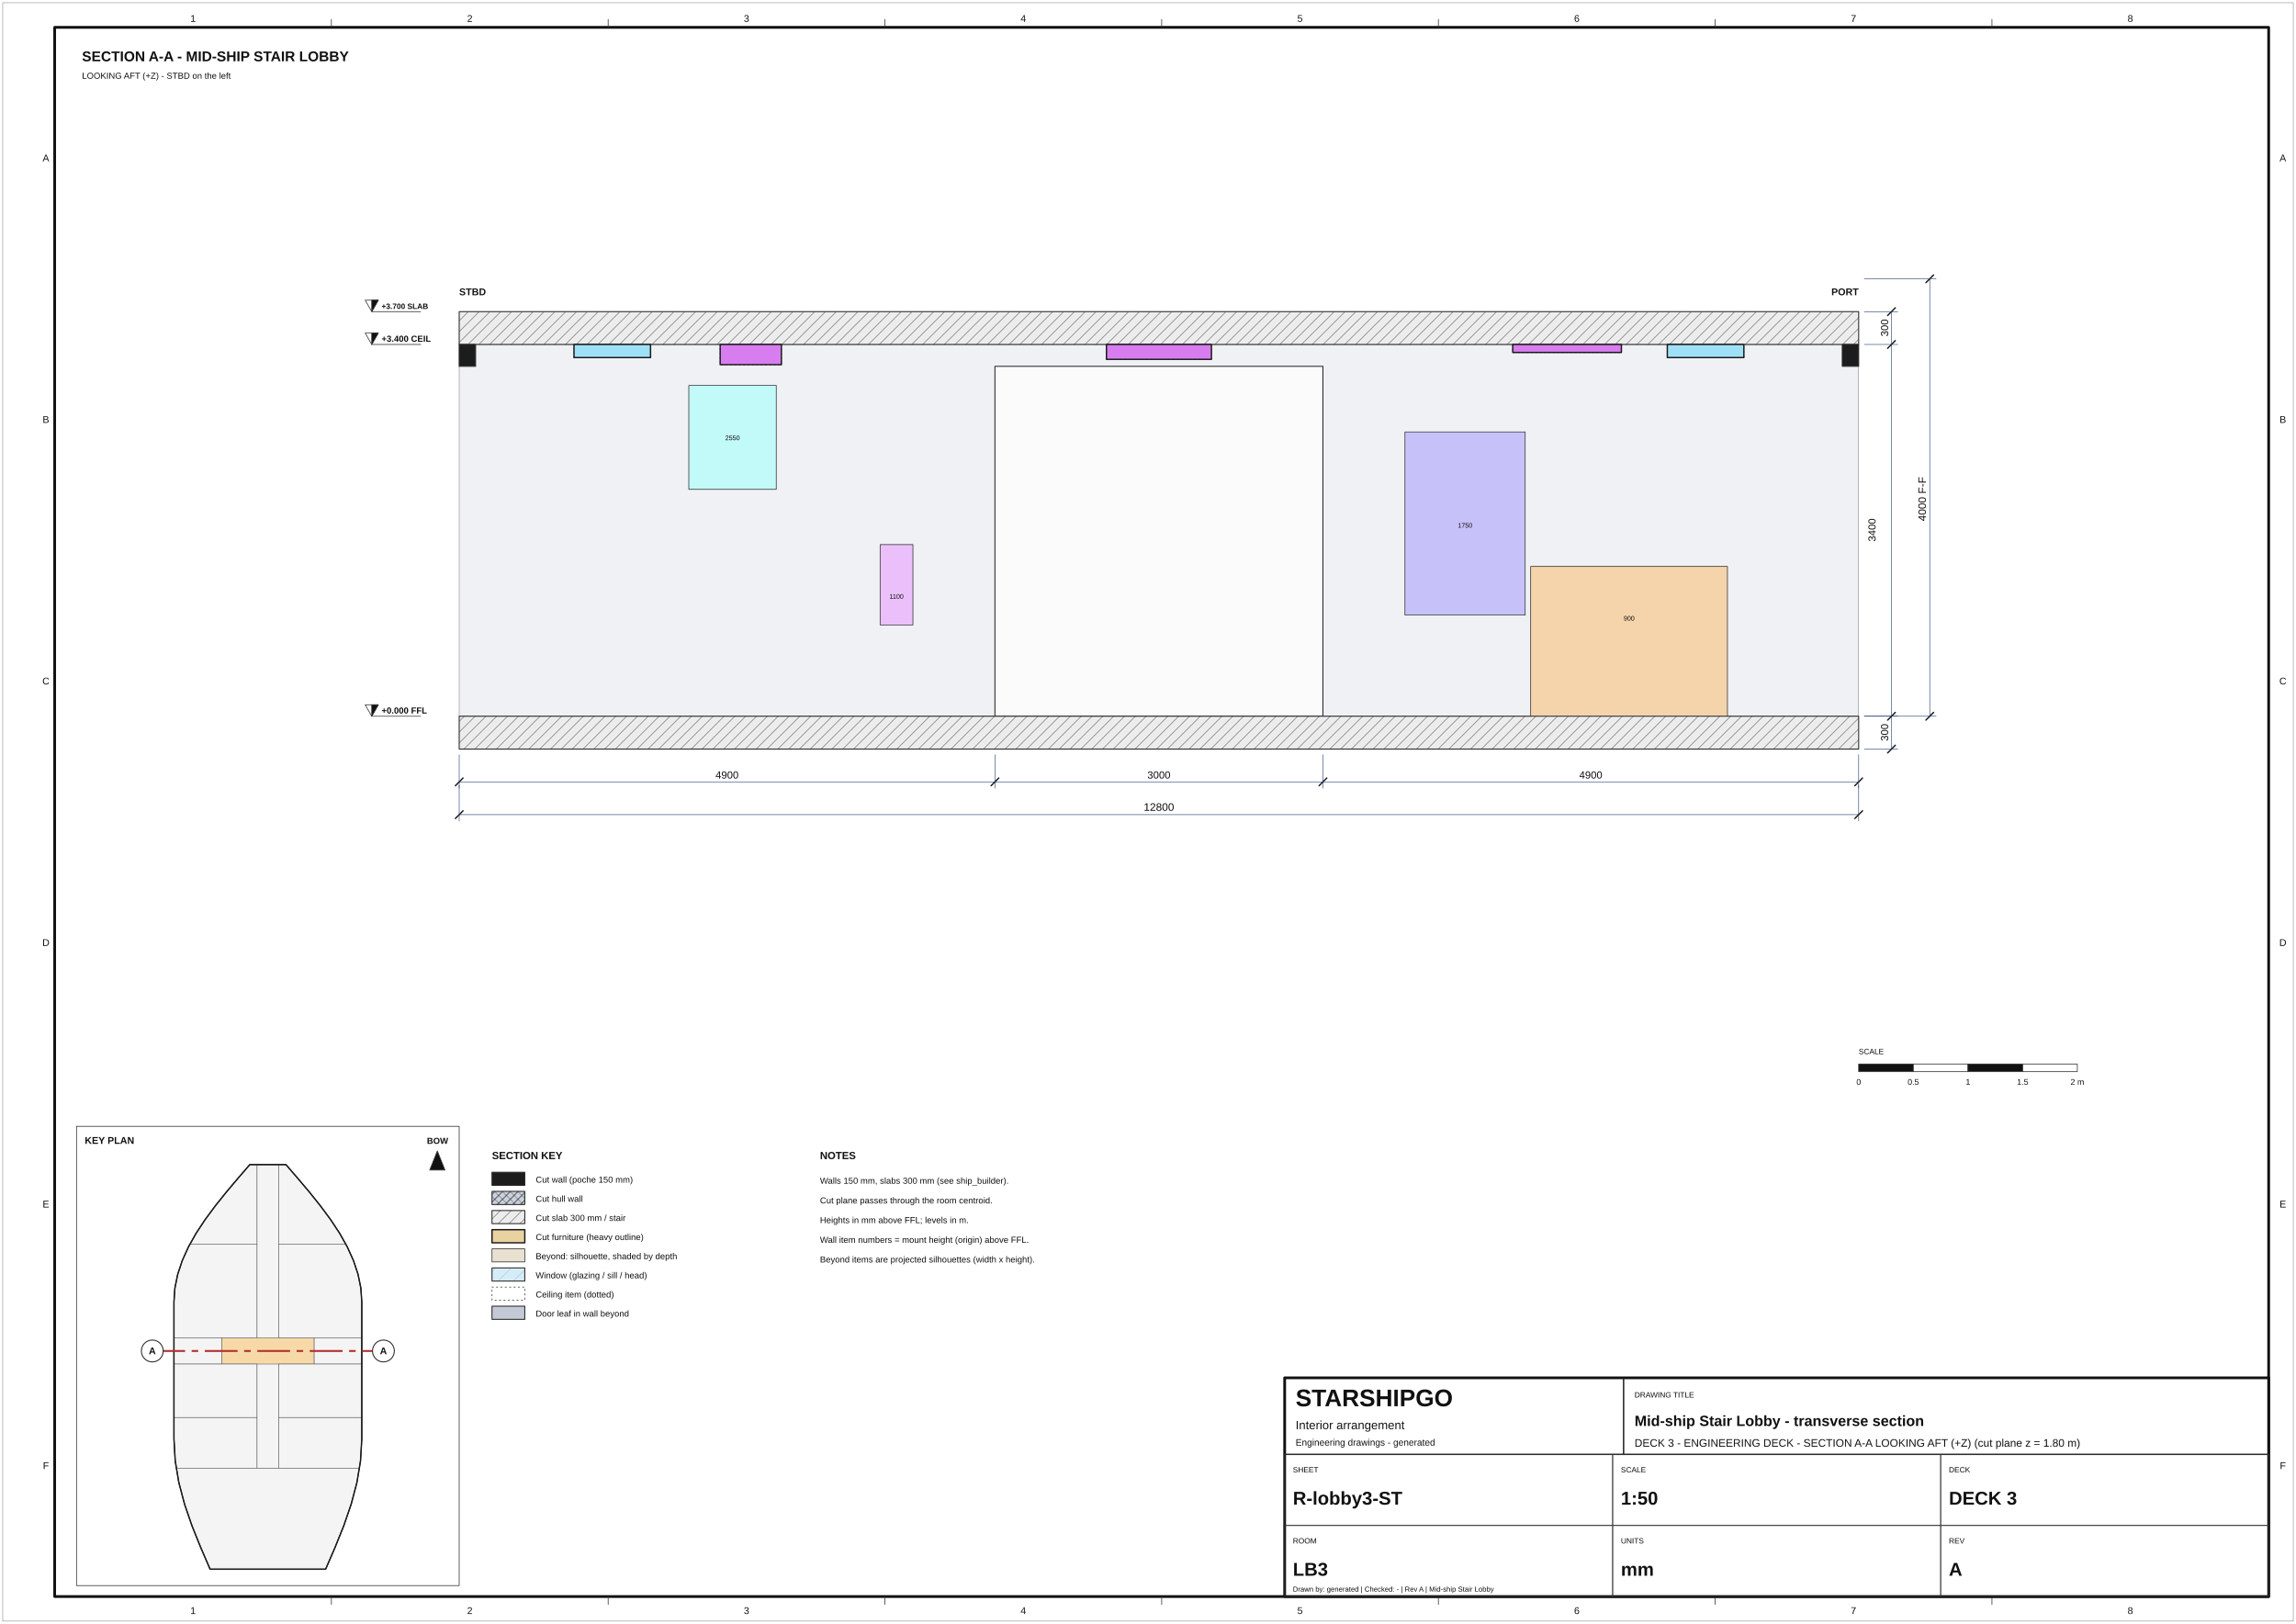
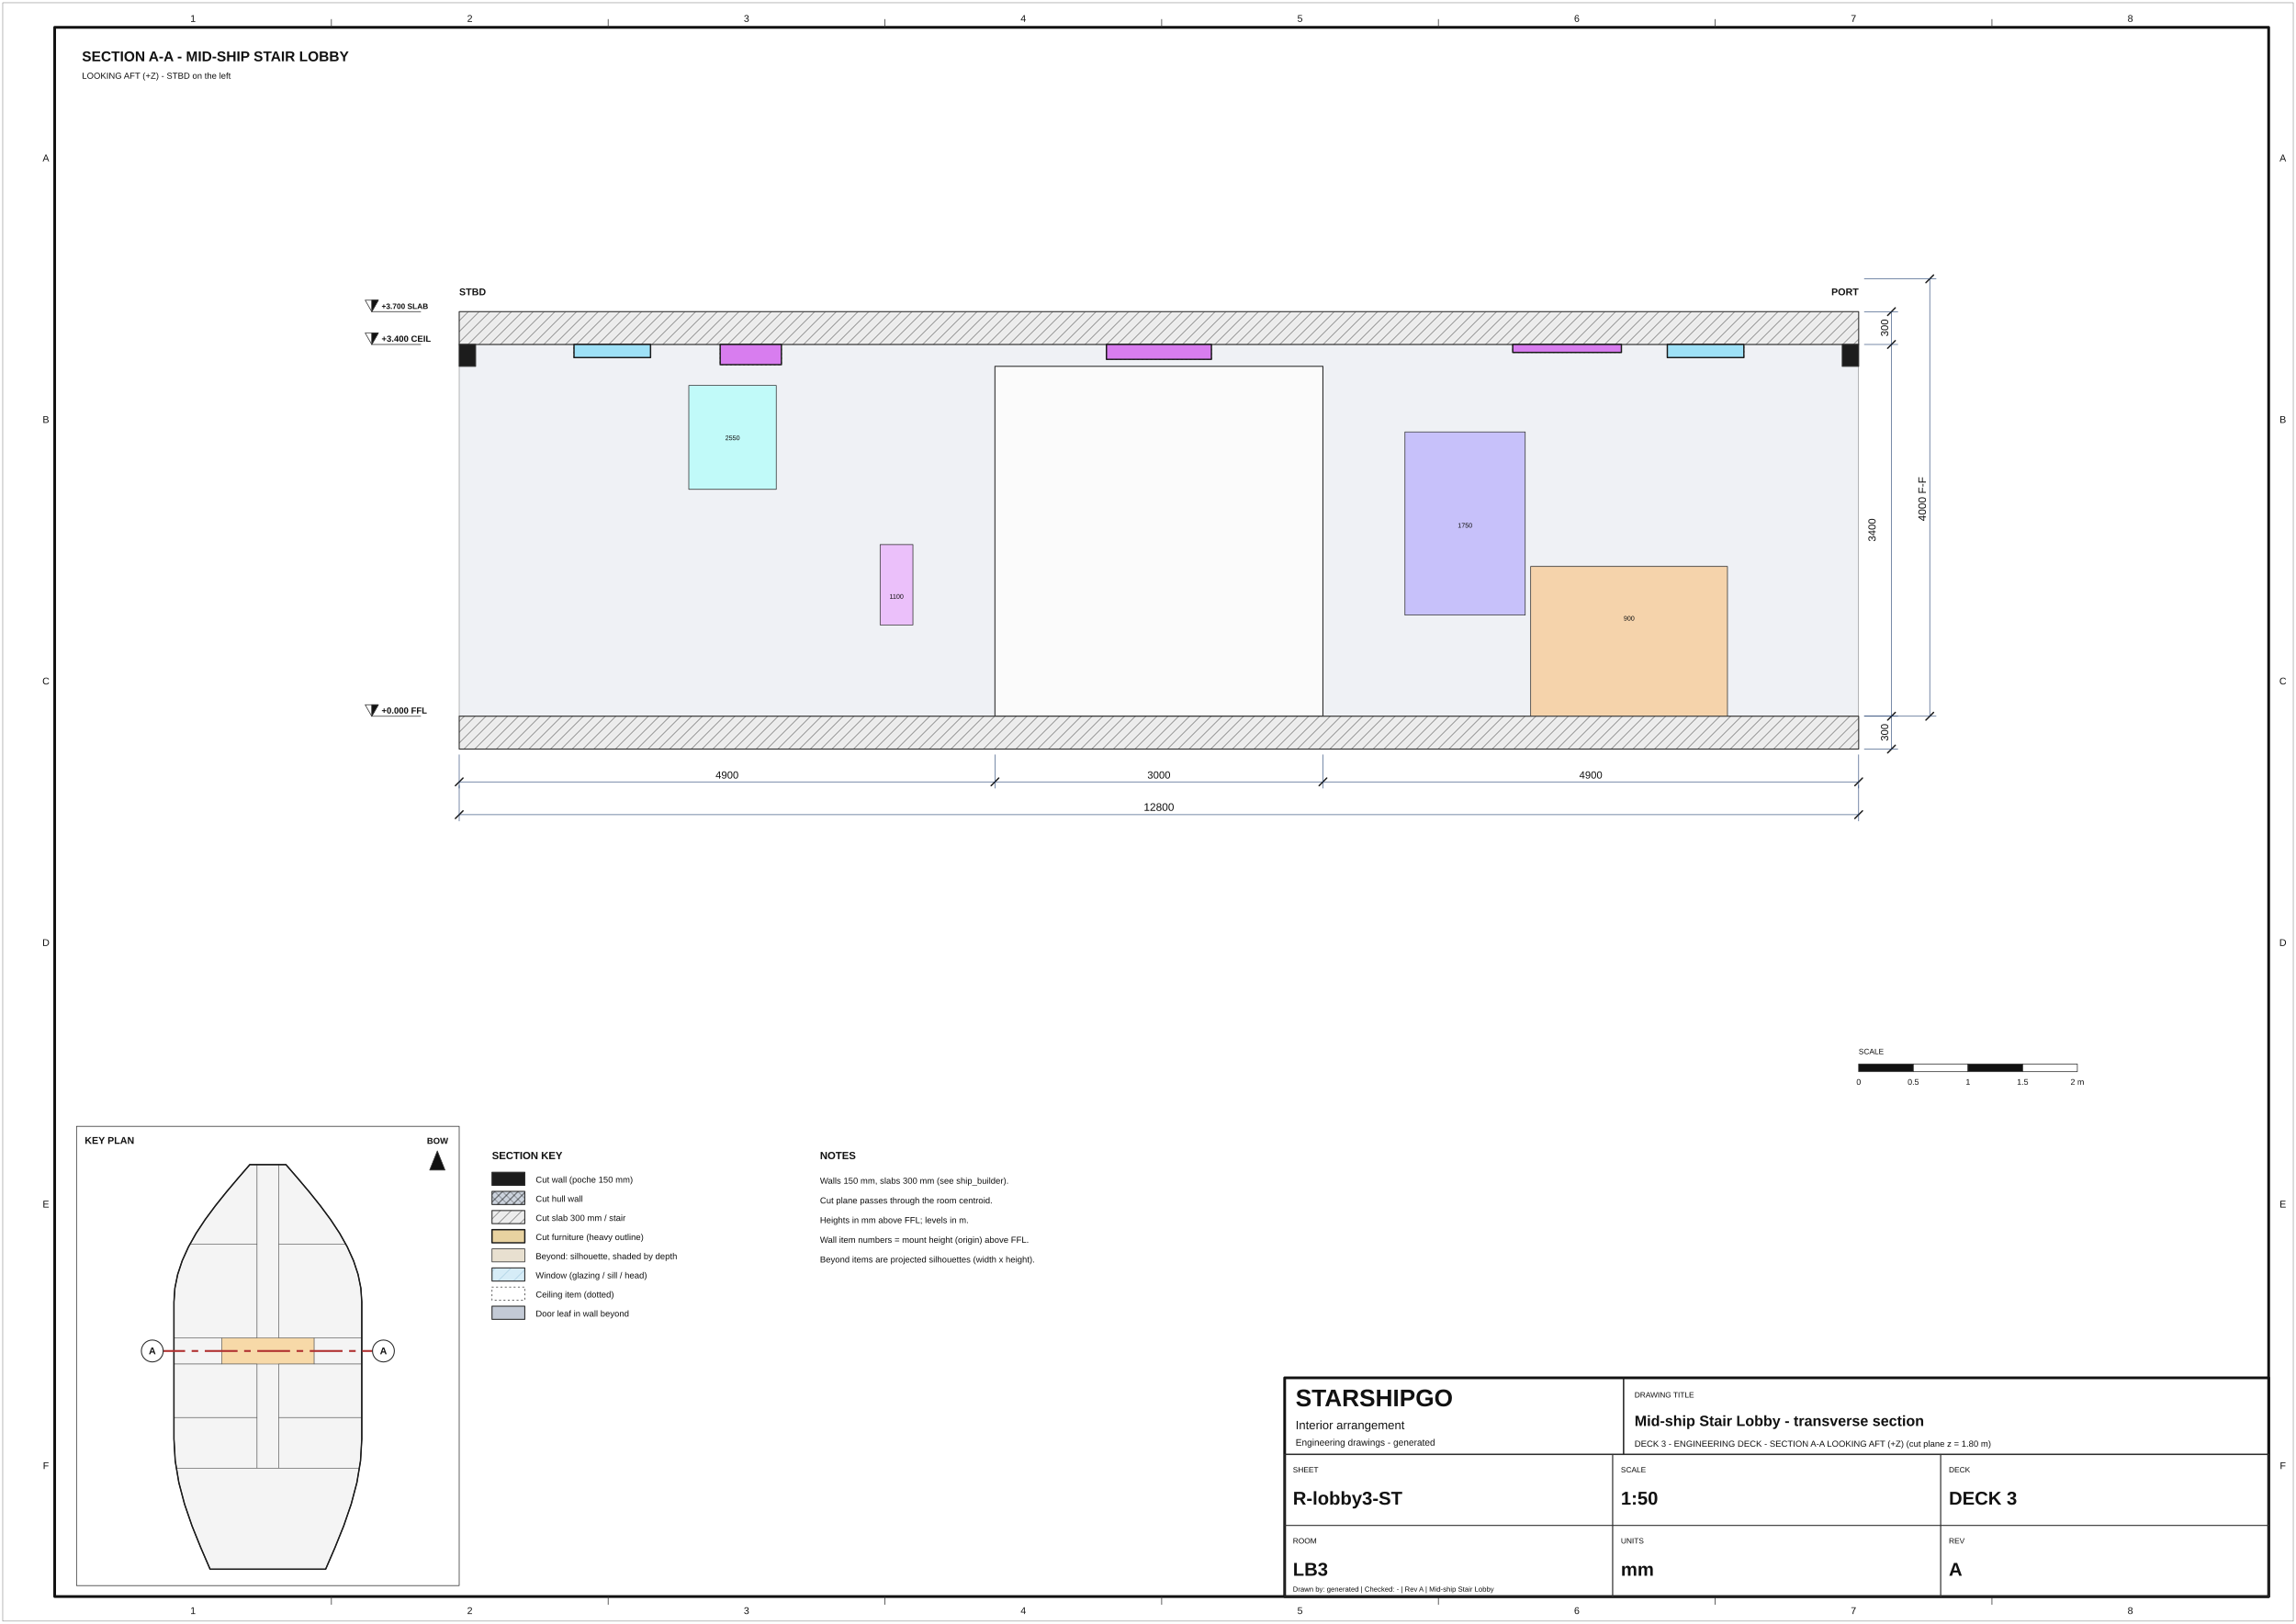
<svg xmlns="http://www.w3.org/2000/svg" width="420mm" height="297mm" viewBox="0 0 420 297">
  <style>
.t{font-family:Arial, Helvetica, 'DejaVu Sans', sans-serif;fill:#111}
.b{font-weight:bold}.i{font-style:italic}
.h{stroke:#111;stroke-width:.5;stroke-linejoin:round;stroke-linecap:round}
.m{stroke:#1a1a1a;stroke-width:.25;stroke-linejoin:round;stroke-linecap:round}
.n{stroke:#2a2a2a;stroke-width:.18;stroke-linejoin:round}
.f{stroke:#333;stroke-width:.13;stroke-linejoin:round}
.x{stroke:#555;stroke-width:.07}
.g{stroke:#9a9a9a;stroke-width:.1}
.gg{stroke:#c4c4c4;stroke-width:.08}
.d{stroke:#1d3c6e;stroke-width:.1}
.dsh{stroke:#222;stroke-width:.18;stroke-dasharray:1.6 .8}
.dot{stroke:#444;stroke-width:.14;stroke-dasharray:.25 .55;stroke-linecap:round}
.hid{stroke:#777;stroke-width:.12;stroke-dasharray:1 .7}
.cl{stroke:#b03030;stroke-width:.12;stroke-dasharray:5 1 1 1}
.cut{stroke:#b03030;stroke-width:.35;stroke-dasharray:6 1.2 1.2 1.2}
.red{stroke:#b03030;stroke-width:.13;stroke-dasharray:1.2 .7}
.none{stroke:none}
.halo{paint-order:stroke;stroke:#fff;stroke-width:.8;stroke-linejoin:round}
</style>
  <defs>
    <pattern id="hSlab" width="1.4" height="1.4" patternUnits="userSpaceOnUse" patternTransform="rotate(45)">
      <rect width="1.4" height="1.4" fill="#ececec" />
      <line x1="0" y1="0" x2="0" y2="1.4" stroke="#222" stroke-width=".13" />
    </pattern>
    <pattern id="hHull" width="1" height="1" patternUnits="userSpaceOnUse" patternTransform="rotate(45)">
      <rect width="1" height="1" fill="#c9d0da" />
      <line x1="0" y1="0" x2="0" y2="1" stroke="#111" stroke-width=".2" />
      <line x1="0" y1="0" x2="1" y2="0" stroke="#111" stroke-width=".1" />
    </pattern>
    <pattern id="hHole" width="1.6" height="1.6" patternUnits="userSpaceOnUse" patternTransform="rotate(-45)">
      <line x1="0" y1="0" x2="0" y2="1.6" stroke="#444" stroke-width=".12" />
    </pattern>
    <pattern id="hZone" width="1.8" height="1.8" patternUnits="userSpaceOnUse" patternTransform="rotate(45)">
      <line x1="0" y1="0" x2="0" y2="1.8" stroke="#d08080" stroke-width=".1" />
    </pattern>
    <pattern id="hPlen" width="1.6" height="1.6" patternUnits="userSpaceOnUse">
      <circle cx=".4" cy=".4" r=".12" fill="#888" />
      <circle cx="1.2" cy="1.2" r=".12" fill="#888" />
    </pattern>
    <pattern id="hGlass" width="2" height="2" patternUnits="userSpaceOnUse" patternTransform="rotate(45)">
      <rect width="2" height="2" fill="#d6ecf7" />
      <line x1="0" y1="0" x2="0" y2="2" stroke="#5a9abb" stroke-width=".08" />
    </pattern>
    <pattern id="hFloor" width="1.2" height="1.2" patternUnits="userSpaceOnUse" patternTransform="rotate(-45)">
      <rect width="1.2" height="1.2" fill="#f2f2f2" />
      <line x1="0" y1="0" x2="0" y2="1.2" stroke="#555" stroke-width=".1" />
    </pattern>
  </defs>
  <rect x="0" y="0" width="420" height="297" fill="#ffffff" />
  <text x="15" y="11.2" font-size="2.6" class="t b">SECTION A-A - MID-SHIP STAIR LOBBY</text>
  <text x="15" y="14.4" font-size="1.6" class="t" fill="#555">LOOKING AFT (+Z)  -  STBD on the left</text>
  <clipPath id="clipA">
    <rect x="83.7" y="56.7" width="256.6" height="80.6" />
  </clipPath>
  <g clip-path="url(#clipA)">
    <polygon points="84,63 340,63 340,131 84,131" class="x" fill="#eff1f5" />
    <polygon points="182,67 242,67 242,131 182,131" class="n" fill="#fbfbfb" />
    <polygon points="126,70.5 142,70.5 142,89.5 126,89.5" class="f" fill="#c1faf9" />
    <polygon points="257,79 279,79 279,112.5 257,112.5" class="f" fill="#c7c1fa" />
    <polygon points="161,99.6 167,99.6 167,114.3 161,114.3" class="f" fill="#ebc0fa" />
    <polygon points="280,103.6 316,103.6 316,131.2 280,131.2" class="f" fill="#f5d3ab" />
    <polygon points="276.72,63 296.6,63 296.6,64.46 276.72,64.46" class="dot" fill="none" />
    <polygon points="202.4,63 221.6,63 221.6,65.72 202.4,65.72" class="dot" fill="none" />
    <polygon points="131.74,63 142.94,63 142.94,66.7 131.74,66.7" class="dot" fill="none" />
    <polygon points="305,63 319,63 319,65.4 305,65.4" class="dot" fill="none" />
    <polygon points="105,63 119,63 119,65.4 105,65.4" class="dot" fill="none" />
    <polygon points="84,131 340,131 340,137 84,137" class="n" fill="url(#hSlab)" />
    <polygon points="84,57 340,57 340,63 84,63" class="n" fill="url(#hSlab)" />
    <polygon points="84,63 87,63 87,67 84,67" class="n" fill="#1c1c1c" />
    <polygon points="337,63 340,63 340,67 337,67" class="n" fill="#1c1c1c" />
    <polygon points="131.74,63 142.94,63 142.94,66.7 131.74,66.7" class="m" fill="#d87def" />
    <polygon points="202.4,63 221.6,63 221.6,65.72 202.4,65.72" class="m" fill="#d87def" />
    <polygon points="305,63 319,63 319,65.4 305,65.4" class="m" fill="#9ee1f7" />
    <polygon points="105,63 119,63 119,65.4 105,65.4" class="m" fill="#9ee1f7" />
    <polygon points="276.72,63 296.6,63 296.6,64.46 276.72,64.46" class="m" fill="#d87def" />
  </g>
  <text x="298" y="113.5" font-size="1.2" class="t" text-anchor="middle" fill="#444">900</text>
  <text x="268" y="96.5" font-size="1.2" class="t" text-anchor="middle" fill="#444">1750</text>
  <text x="134" y="80.5" font-size="1.2" class="t" text-anchor="middle" fill="#444">2550</text>
  <text x="164" y="109.5" font-size="1.2" class="t" text-anchor="middle" fill="#444">1100</text>
  <text x="84" y="54" font-size="1.8" class="t b">STBD</text>
  <text x="340" y="54" font-size="1.8" class="t b" text-anchor="end">PORT</text>
  <line x1="346" y1="137" x2="346" y2="57" class="d" />
  <line x1="345.3" y1="137.7" x2="346.7" y2="136.3" class="m" />
  <line x1="341" y1="137" x2="347.2" y2="137" class="d" />
  <line x1="345.3" y1="131.7" x2="346.7" y2="130.3" class="m" />
  <line x1="341" y1="131" x2="347.2" y2="131" class="d" />
  <line x1="345.3" y1="63.7" x2="346.7" y2="62.3" class="m" />
  <line x1="341" y1="63" x2="347.2" y2="63" class="d" />
  <line x1="345.3" y1="57.7" x2="346.7" y2="56.3" class="m" />
  <line x1="341" y1="57" x2="347.2" y2="57" class="d" />
  <text x="345.4" y="135.54" font-size="1.9" class="t" transform="rotate(-90 345.4 135.54)">300</text>
  <text x="343.1" y="99.05" font-size="1.9" class="t" transform="rotate(-90 343.1 99.05)">3400</text>
  <text x="345.4" y="61.54" font-size="1.9" class="t" transform="rotate(-90 345.4 61.54)">300</text>
  <line x1="353" y1="51" x2="353" y2="131" class="d" />
  <line x1="352.3" y1="51.7" x2="353.7" y2="50.3" class="m" />
  <line x1="352.3" y1="131.7" x2="353.7" y2="130.3" class="m" />
  <line x1="341" y1="51" x2="354.2" y2="51" class="d" />
  <line x1="341" y1="131" x2="354.2" y2="131" class="d" />
  <text x="352.3" y="95.32" font-size="2" class="t" transform="rotate(-90 352.3 95.32)">4000 F-F</text>
  <line x1="68" y1="131" x2="77" y2="131" class="f" />
  <polygon points="68,131 66.8,128.9 69.2,128.9" class="f" fill="#fff" />
  <polygon points="68,131 69.2,128.9 68,128.9" class="f" fill="#111" />
  <text x="69.8" y="130.5" font-size="1.6" class="t b">+0.000 FFL</text>
  <line x1="68" y1="63" x2="77" y2="63" class="f" />
  <polygon points="68,63 66.8,60.9 69.2,60.9" class="f" fill="#fff" />
  <polygon points="68,63 69.2,60.9 68,60.9" class="f" fill="#111" />
  <text x="69.8" y="62.5" font-size="1.6" class="t b">+3.400 CEIL</text>
  <line x1="68" y1="57" x2="77" y2="57" class="f" />
  <polygon points="68,57 66.8,54.9 69.2,54.9" class="f" fill="#fff" />
  <polygon points="68,57 69.2,54.9 68,54.9" class="f" fill="#111" />
  <text x="69.8" y="56.5" font-size="1.4" class="t b">+3.700 SLAB</text>
  <line x1="84" y1="143" x2="340" y2="143" class="d" />
  <line x1="83.3" y1="143.7" x2="84.7" y2="142.3" class="m" />
  <line x1="84" y1="138" x2="84" y2="144.2" class="d" />
  <line x1="181.3" y1="143.7" x2="182.7" y2="142.3" class="m" />
  <line x1="182" y1="138" x2="182" y2="144.2" class="d" />
  <line x1="241.3" y1="143.7" x2="242.7" y2="142.3" class="m" />
  <line x1="242" y1="138" x2="242" y2="144.2" class="d" />
  <line x1="339.3" y1="143.7" x2="340.7" y2="142.3" class="m" />
  <line x1="340" y1="138" x2="340" y2="144.2" class="d" />
  <text x="133" y="142.4" font-size="1.9" class="t" text-anchor="middle">4900</text>
  <text x="212" y="142.4" font-size="1.9" class="t" text-anchor="middle">3000</text>
  <text x="291" y="142.4" font-size="1.9" class="t" text-anchor="middle">4900</text>
  <line x1="84" y1="149" x2="340" y2="149" class="d" />
  <line x1="83.3" y1="149.7" x2="84.7" y2="148.3" class="m" />
  <line x1="339.3" y1="149.7" x2="340.7" y2="148.3" class="m" />
  <line x1="84" y1="143.6" x2="84" y2="150.2" class="d" />
  <line x1="340" y1="143.6" x2="340" y2="150.2" class="d" />
  <text x="212" y="148.3" font-size="2" class="t" text-anchor="middle">12800</text>
  <text x="340" y="192.8" font-size="1.4" class="t" fill="#666">SCALE</text>
  <rect x="340" y="194.6" width="10" height="1.4" class="f" fill="#111" />
  <rect x="350" y="194.6" width="10" height="1.4" class="f" fill="#fff" />
  <rect x="360" y="194.6" width="10" height="1.4" class="f" fill="#111" />
  <rect x="370" y="194.6" width="10" height="1.4" class="f" fill="#fff" />
  <text x="340" y="198.4" font-size="1.5" class="t" text-anchor="middle">0</text>
  <text x="350" y="198.4" font-size="1.5" class="t" text-anchor="middle">0.5</text>
  <text x="360" y="198.4" font-size="1.5" class="t" text-anchor="middle">1</text>
  <text x="370" y="198.4" font-size="1.5" class="t" text-anchor="middle">1.5</text>
  <text x="380" y="198.4" font-size="1.5" class="t" text-anchor="middle">2 m</text>
  <rect x="14" y="206" width="70" height="84" class="f" fill="none" />
  <text x="15.5" y="209.2" font-size="1.8" class="t b">KEY PLAN</text>
  <polygon points="52.3,213 54.47,215.51 56.59,218.02 58.6,220.53 60.46,223.04 62.12,225.55 63.53,228.06 64.67,230.58 65.5,233.09 66.01,235.6 66.18,238.11 66.18,263.21 65.95,267.18 65.29,271.14 64.24,275.11 62.88,279.07 61.28,283.04 59.57,287 38.43,287 36.72,283.04 35.12,279.07 33.76,275.11 32.71,271.14 32.05,267.18 31.82,263.21 31.82,238.11 31.99,235.6 32.5,233.09 33.33,230.58 34.47,228.06 35.88,225.55 37.54,223.04 39.4,220.53 41.41,218.02 43.53,215.51 45.7,213" class="n" fill="#f4f4f4" />
  <polygon points="47.02,213 50.98,213 50.98,244.71 47.02,244.71" class="x" fill="none" />
  <polygon points="47.02,249.47 50.98,249.47 50.98,268.5 47.02,268.5" class="x" fill="none" />
  <polygon points="40.54,244.71 57.46,244.71 57.46,249.47 40.54,249.47" class="x" fill="#f7d9a8" />
  <polygon points="31.82,244.71 40.54,244.71 40.54,249.47 31.82,249.47" class="x" fill="none" />
  <polygon points="57.46,244.71 66.18,244.71 66.18,249.47 57.46,249.47" class="x" fill="none" />
  <polygon points="35.88,225.55 37.54,223.04 39.4,220.53 41.41,218.02 43.53,215.51 45.7,213 47.02,213 47.02,227.54 34.77,227.54" class="x" fill="none" />
  <polygon points="31.82,238.11 31.99,235.6 32.5,233.09 33.33,230.58 34.47,228.06 34.77,227.54 47.02,227.54 47.02,244.71 31.82,244.71" class="x" fill="none" />
  <polygon points="50.98,213 52.3,213 54.47,215.51 56.59,218.02 58.6,220.53 60.46,223.04 62.12,225.55 63.23,227.54 50.98,227.54" class="x" fill="none" />
  <polygon points="50.98,227.54 63.23,227.54 63.53,228.06 64.67,230.58 65.5,233.09 66.01,235.6 66.18,238.11 66.18,244.71 50.98,244.71" class="x" fill="none" />
  <polygon points="31.82,249.47 47.02,249.47 47.02,259.25 31.82,259.25" class="x" fill="none" />
  <polygon points="32.05,267.18 31.82,263.21 31.82,259.25 47.02,259.25 47.02,268.5 32.27,268.5" class="x" fill="none" />
  <polygon points="50.98,249.47 66.18,249.47 66.18,259.25 50.98,259.25" class="x" fill="none" />
  <polygon points="50.98,259.25 66.18,259.25 66.18,263.21 65.95,267.18 65.73,268.5 50.98,268.5" class="x" fill="none" />
  <polygon points="36.72,283.04 35.12,279.07 33.76,275.11 32.71,271.14 32.27,268.5 65.73,268.5 65.29,271.14 64.24,275.11 62.88,279.07 61.28,283.04 59.57,287 38.43,287" class="x" fill="none" />
  <polygon points="52.3,213 54.47,215.51 56.59,218.02 58.6,220.53 60.46,223.04 62.12,225.55 63.53,228.06 64.67,230.58 65.5,233.09 66.01,235.6 66.18,238.11 66.18,263.21 65.95,267.18 65.29,271.14 64.24,275.11 62.88,279.07 61.28,283.04 59.57,287 38.43,287 36.72,283.04 35.12,279.07 33.76,275.11 32.71,271.14 32.05,267.18 31.82,263.21 31.82,238.11 31.99,235.6 32.5,233.09 33.33,230.58 34.47,228.06 35.88,225.55 37.54,223.04 39.4,220.53 41.41,218.02 43.53,215.51 45.7,213" class="m" fill="none" />
  <line x1="27.86" y1="247.09" x2="70.14" y2="247.09" class="cut" />
  <circle cx="27.86" cy="247.09" r="2" class="n" fill="#fff" />
  <text x="27.86" y="247.69" font-size="1.8" class="t b" text-anchor="middle">A</text>
  <circle cx="70.14" cy="247.09" r="2" class="n" fill="#fff" />
  <text x="70.14" y="247.69" font-size="1.8" class="t b" text-anchor="middle">A</text>
  <text x="82" y="209.2" font-size="1.6" class="t b" text-anchor="end">BOW</text>
  <polygon points="80,210.5 81.4,214 78.6,214" class="f" fill="#111" />
  <text x="90" y="212" font-size="1.9" class="t b">SECTION KEY</text>
  <rect x="90" y="214.4" width="6" height="2.4" class="n" fill="#1c1c1c" />
  <text x="98" y="216.3" font-size="1.6" class="t">Cut wall (poche 150 mm)</text>
  <rect x="90" y="217.9" width="6" height="2.4" class="n" fill="url(#hHull)" />
  <text x="98" y="219.8" font-size="1.6" class="t">Cut hull wall</text>
  <rect x="90" y="221.4" width="6" height="2.4" class="n" fill="url(#hSlab)" />
  <text x="98" y="223.3" font-size="1.6" class="t">Cut slab 300 mm / stair</text>
  <rect x="90" y="224.9" width="6" height="2.4" class="m" fill="#e8d2a0" />
  <text x="98" y="226.8" font-size="1.6" class="t">Cut furniture (heavy outline)</text>
  <rect x="90" y="228.4" width="6" height="2.4" class="f" fill="#e8e0d0" />
  <text x="98" y="230.3" font-size="1.6" class="t">Beyond: silhouette, shaded by depth</text>
  <rect x="90" y="231.9" width="6" height="2.4" class="n" fill="url(#hGlass)" />
  <text x="98" y="233.8" font-size="1.6" class="t">Window (glazing / sill / head)</text>
  <rect x="90" y="235.4" width="6" height="2.4" class="dot" fill="none" />
  <text x="98" y="237.3" font-size="1.6" class="t">Ceiling item (dotted)</text>
  <rect x="90" y="238.9" width="6" height="2.4" class="n" fill="#c3cad6" />
  <text x="98" y="240.8" font-size="1.6" class="t">Door leaf in wall beyond</text>
  <text x="150" y="212" font-size="1.9" class="t b">NOTES</text>
  <text x="150" y="216.5" font-size="1.6" class="t">Walls 150 mm, slabs 300 mm (see ship_builder).</text>
  <text x="150" y="220.1" font-size="1.6" class="t">Cut plane passes through the room centroid.</text>
  <text x="150" y="223.7" font-size="1.6" class="t">Heights in mm above FFL; levels in m.</text>
  <text x="150" y="227.3" font-size="1.6" class="t">Wall item numbers = mount height (origin) above FFL.</text>
  <text x="150" y="230.9" font-size="1.6" class="t">Beyond items are projected silhouettes (width x height).</text>
  <rect x="0.5" y="0.5" width="419" height="296" class="x" fill="none" />
  <rect x="10" y="5" width="405" height="287" class="h" fill="none" />
  <text x="35.31" y="4" font-size="1.8" class="t" text-anchor="middle">1</text>
  <text x="35.31" y="295.2" font-size="1.8" class="t" text-anchor="middle">1</text>
  <text x="85.94" y="4" font-size="1.8" class="t" text-anchor="middle">2</text>
  <text x="85.94" y="295.2" font-size="1.8" class="t" text-anchor="middle">2</text>
  <line x1="60.62" y1="3.5" x2="60.62" y2="5" class="f" />
  <line x1="60.62" y1="292" x2="60.62" y2="293.5" class="f" />
  <text x="136.56" y="4" font-size="1.8" class="t" text-anchor="middle">3</text>
  <text x="136.56" y="295.2" font-size="1.8" class="t" text-anchor="middle">3</text>
  <line x1="111.25" y1="3.5" x2="111.25" y2="5" class="f" />
  <line x1="111.25" y1="292" x2="111.25" y2="293.5" class="f" />
  <text x="187.19" y="4" font-size="1.8" class="t" text-anchor="middle">4</text>
  <text x="187.19" y="295.2" font-size="1.8" class="t" text-anchor="middle">4</text>
  <line x1="161.88" y1="3.5" x2="161.88" y2="5" class="f" />
  <line x1="161.88" y1="292" x2="161.88" y2="293.5" class="f" />
  <text x="237.81" y="4" font-size="1.8" class="t" text-anchor="middle">5</text>
  <text x="237.81" y="295.2" font-size="1.8" class="t" text-anchor="middle">5</text>
  <line x1="212.5" y1="3.5" x2="212.5" y2="5" class="f" />
  <line x1="212.5" y1="292" x2="212.5" y2="293.5" class="f" />
  <text x="288.44" y="4" font-size="1.8" class="t" text-anchor="middle">6</text>
  <text x="288.44" y="295.2" font-size="1.8" class="t" text-anchor="middle">6</text>
  <line x1="263.12" y1="3.5" x2="263.12" y2="5" class="f" />
  <line x1="263.12" y1="292" x2="263.12" y2="293.5" class="f" />
  <text x="339.06" y="4" font-size="1.8" class="t" text-anchor="middle">7</text>
  <text x="339.06" y="295.2" font-size="1.8" class="t" text-anchor="middle">7</text>
  <line x1="313.75" y1="3.5" x2="313.75" y2="5" class="f" />
  <line x1="313.75" y1="292" x2="313.75" y2="293.5" class="f" />
  <text x="389.69" y="4" font-size="1.8" class="t" text-anchor="middle">8</text>
  <text x="389.69" y="295.2" font-size="1.8" class="t" text-anchor="middle">8</text>
  <line x1="364.38" y1="3.5" x2="364.38" y2="5" class="f" />
  <line x1="364.38" y1="292" x2="364.38" y2="293.5" class="f" />
  <text x="8.4" y="29.52" font-size="1.8" class="t" text-anchor="middle">A</text>
  <text x="417.6" y="29.52" font-size="1.8" class="t" text-anchor="middle">A</text>
  <text x="8.4" y="77.35" font-size="1.8" class="t" text-anchor="middle">B</text>
  <text x="417.6" y="77.35" font-size="1.8" class="t" text-anchor="middle">B</text>
  <text x="8.4" y="125.18" font-size="1.8" class="t" text-anchor="middle">C</text>
  <text x="417.6" y="125.18" font-size="1.8" class="t" text-anchor="middle">C</text>
  <text x="8.4" y="173.02" font-size="1.8" class="t" text-anchor="middle">D</text>
  <text x="417.6" y="173.02" font-size="1.8" class="t" text-anchor="middle">D</text>
  <text x="8.4" y="220.85" font-size="1.8" class="t" text-anchor="middle">E</text>
  <text x="417.6" y="220.85" font-size="1.8" class="t" text-anchor="middle">E</text>
  <text x="8.4" y="268.68" font-size="1.8" class="t" text-anchor="middle">F</text>
  <text x="417.6" y="268.68" font-size="1.8" class="t" text-anchor="middle">F</text>
  <rect x="235" y="252" width="180" height="40" class="h" fill="#ffffff" />
  <line x1="235" y1="266" x2="415" y2="266" class="m" />
  <line x1="297" y1="252" x2="297" y2="266" class="m" />
  <text x="237" y="257.2" font-size="4.4" class="t b">STARSHIPGO</text>
  <text x="237" y="261.4" font-size="2.2" class="t">Interior arrangement</text>
  <text x="237" y="264.4" font-size="1.7" class="t" fill="#444">Engineering drawings - generated</text>
  <text x="299" y="255.6" font-size="1.4" class="t" fill="#666">DRAWING TITLE</text>
  <text x="299" y="260.8" font-size="2.7" class="t b">Mid-ship Stair Lobby - transverse section</text>
-   <text x="299" y="264.6" font-size="2" class="t">DECK 3 - ENGINEERING DECK  -  SECTION A-A LOOKING AFT (+Z)  (cut plane z = 1.80 m)</text>
+   <text x="299" y="264.6" font-size="1.6" class="t">DECK 3 - ENGINEERING DECK  -  SECTION A-A LOOKING AFT (+Z)  (cut plane z = 1.80 m)</text>
  <rect x="235" y="266" width="60" height="13" class="f" fill="none" />
  <text x="236.5" y="269.3" font-size="1.4" class="t" fill="#666">SHEET</text>
  <text x="236.5" y="275.2" font-size="3.4" class="t b">R-lobby3-ST</text>
  <rect x="295" y="266" width="60" height="13" class="f" fill="none" />
  <text x="296.5" y="269.3" font-size="1.4" class="t" fill="#666">SCALE</text>
  <text x="296.5" y="275.2" font-size="3.4" class="t b">1:50</text>
  <rect x="355" y="266" width="60" height="13" class="f" fill="none" />
  <text x="356.5" y="269.3" font-size="1.4" class="t" fill="#666">DECK</text>
  <text x="356.5" y="275.2" font-size="3.4" class="t b">DECK 3</text>
  <rect x="235" y="279" width="60" height="13" class="f" fill="none" />
  <text x="236.5" y="282.3" font-size="1.4" class="t" fill="#666">ROOM</text>
  <text x="236.5" y="288.2" font-size="3.4" class="t b">LB3</text>
  <rect x="295" y="279" width="60" height="13" class="f" fill="none" />
  <text x="296.5" y="282.3" font-size="1.4" class="t" fill="#666">UNITS</text>
  <text x="296.5" y="288.2" font-size="3.4" class="t b">mm</text>
  <rect x="355" y="279" width="60" height="13" class="f" fill="none" />
  <text x="356.5" y="282.3" font-size="1.4" class="t" fill="#666">REV</text>
  <text x="356.5" y="288.2" font-size="3.4" class="t b">A</text>
  <text x="236.5" y="291.1" font-size="1.3" class="t" fill="#555">Drawn by: generated   |   Checked: -   |   Rev A   |   Mid-ship Stair Lobby</text>
</svg>
